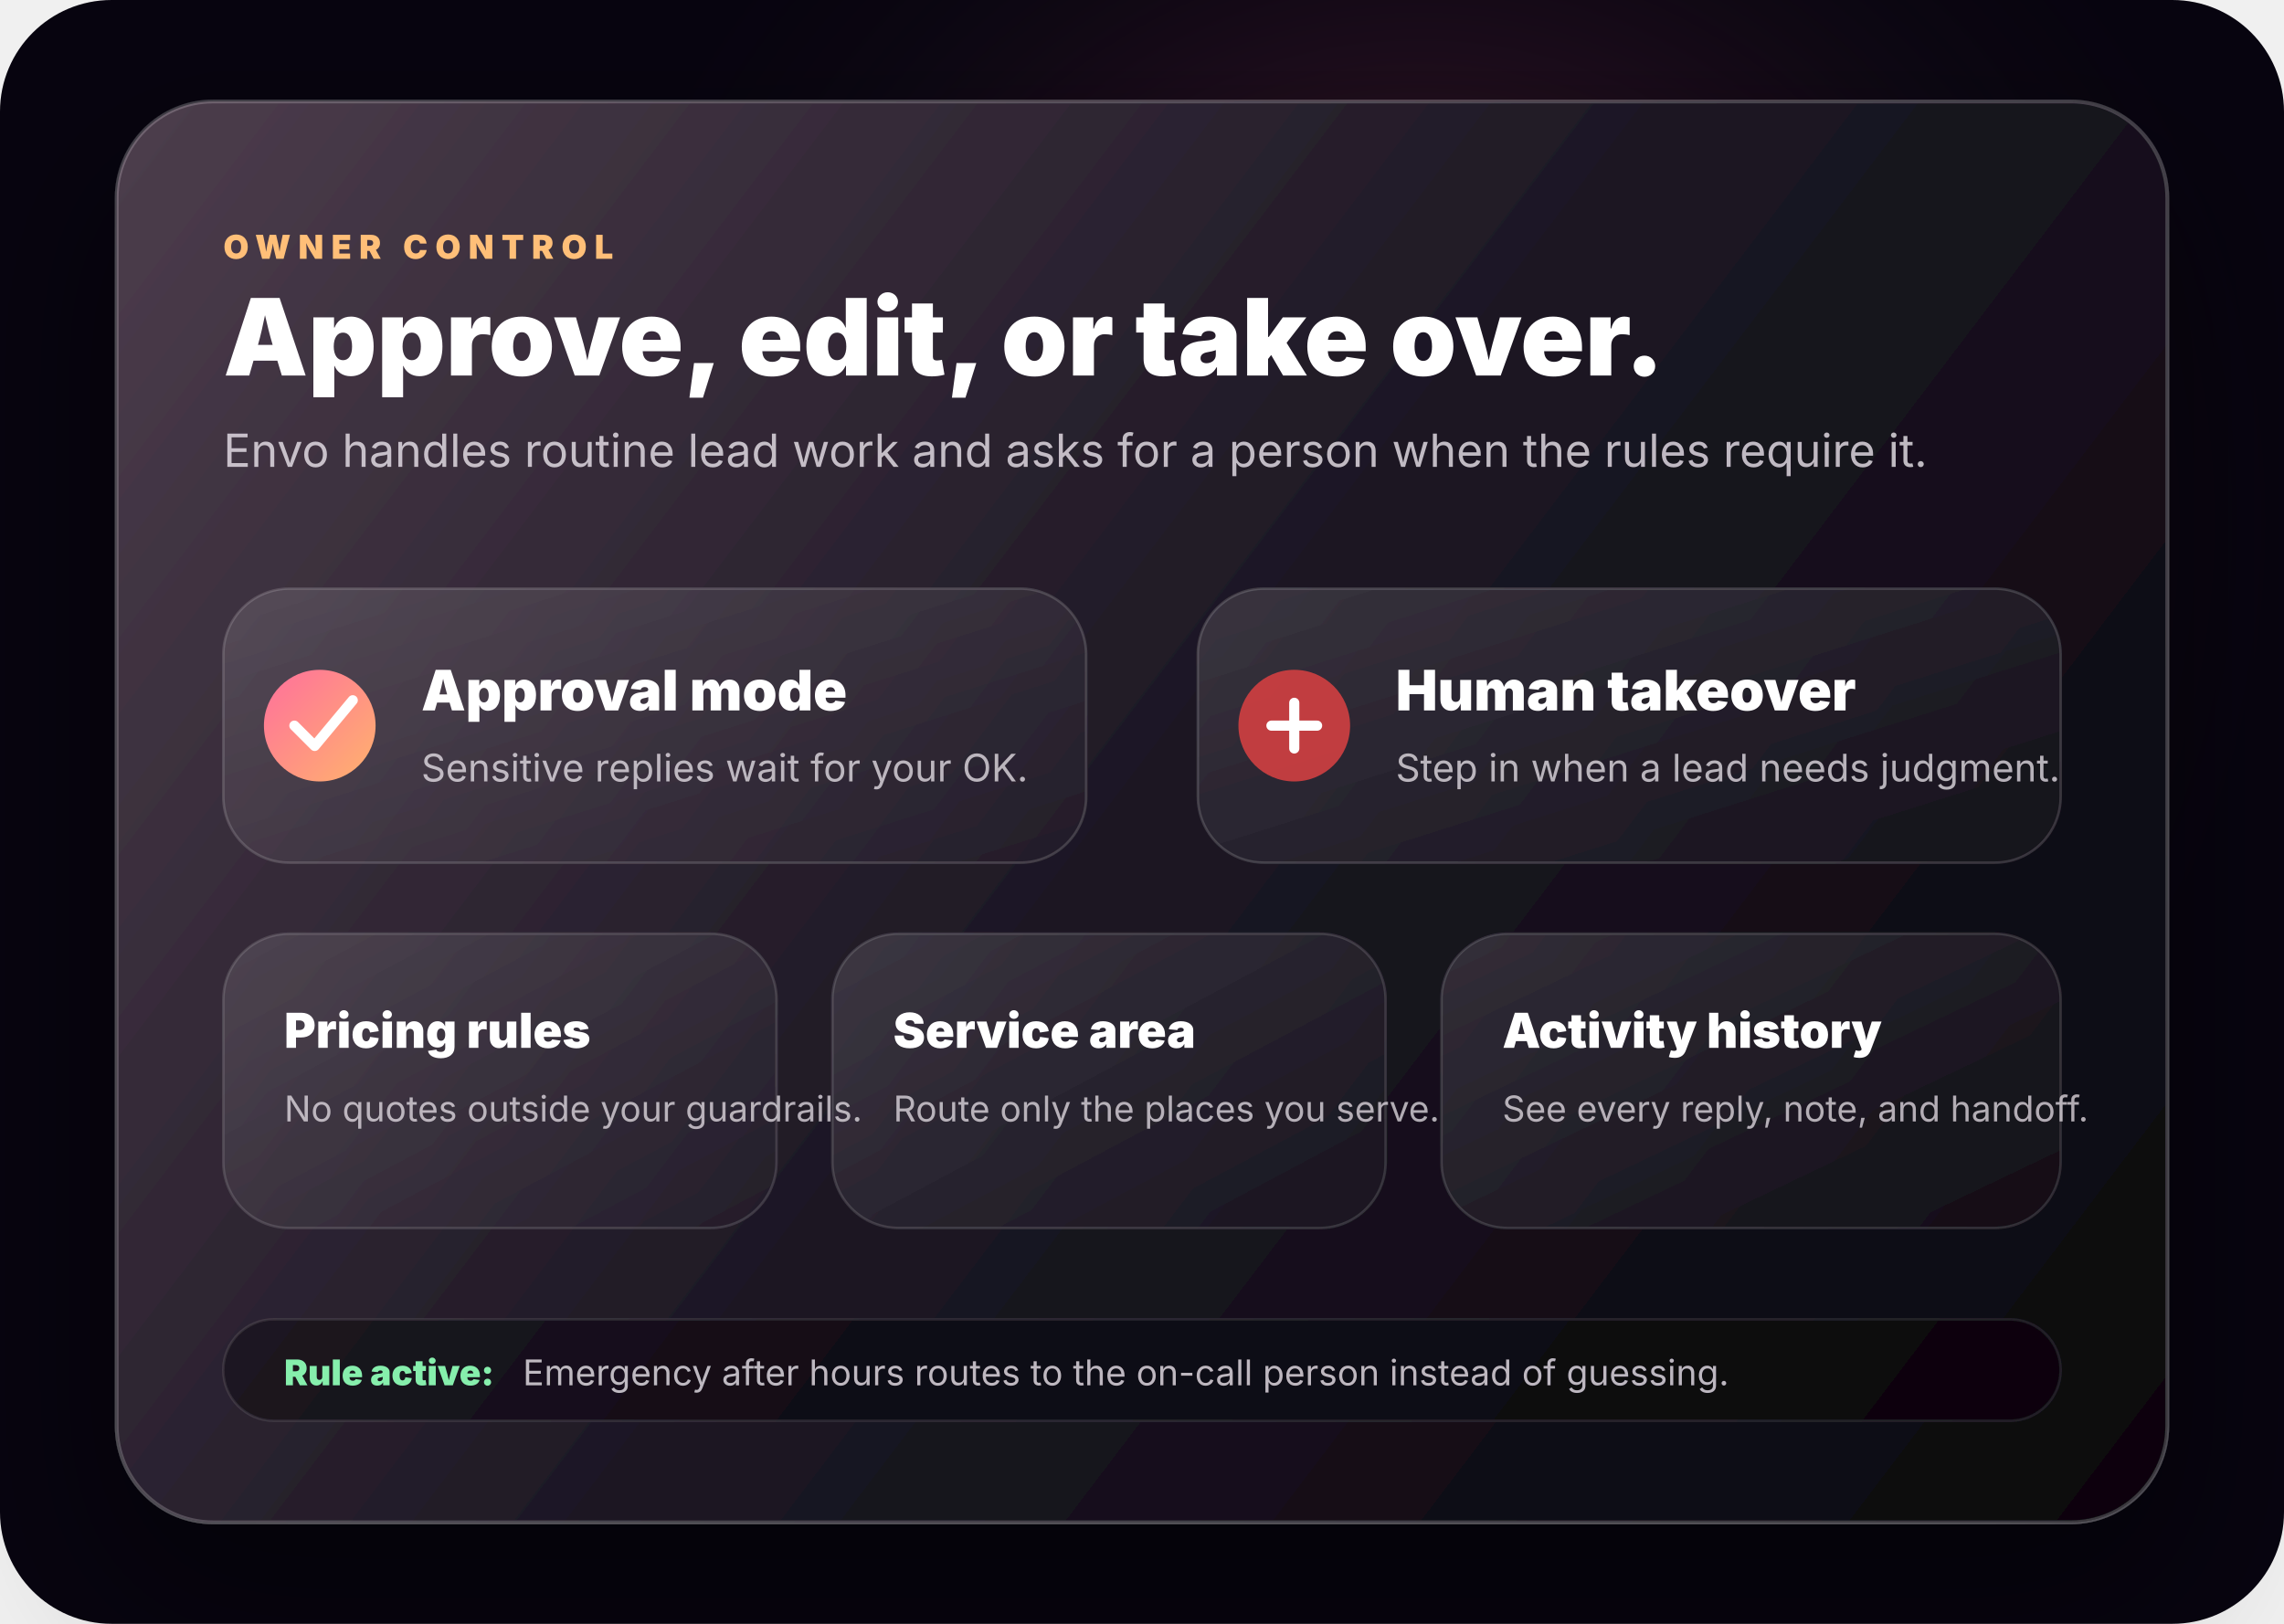
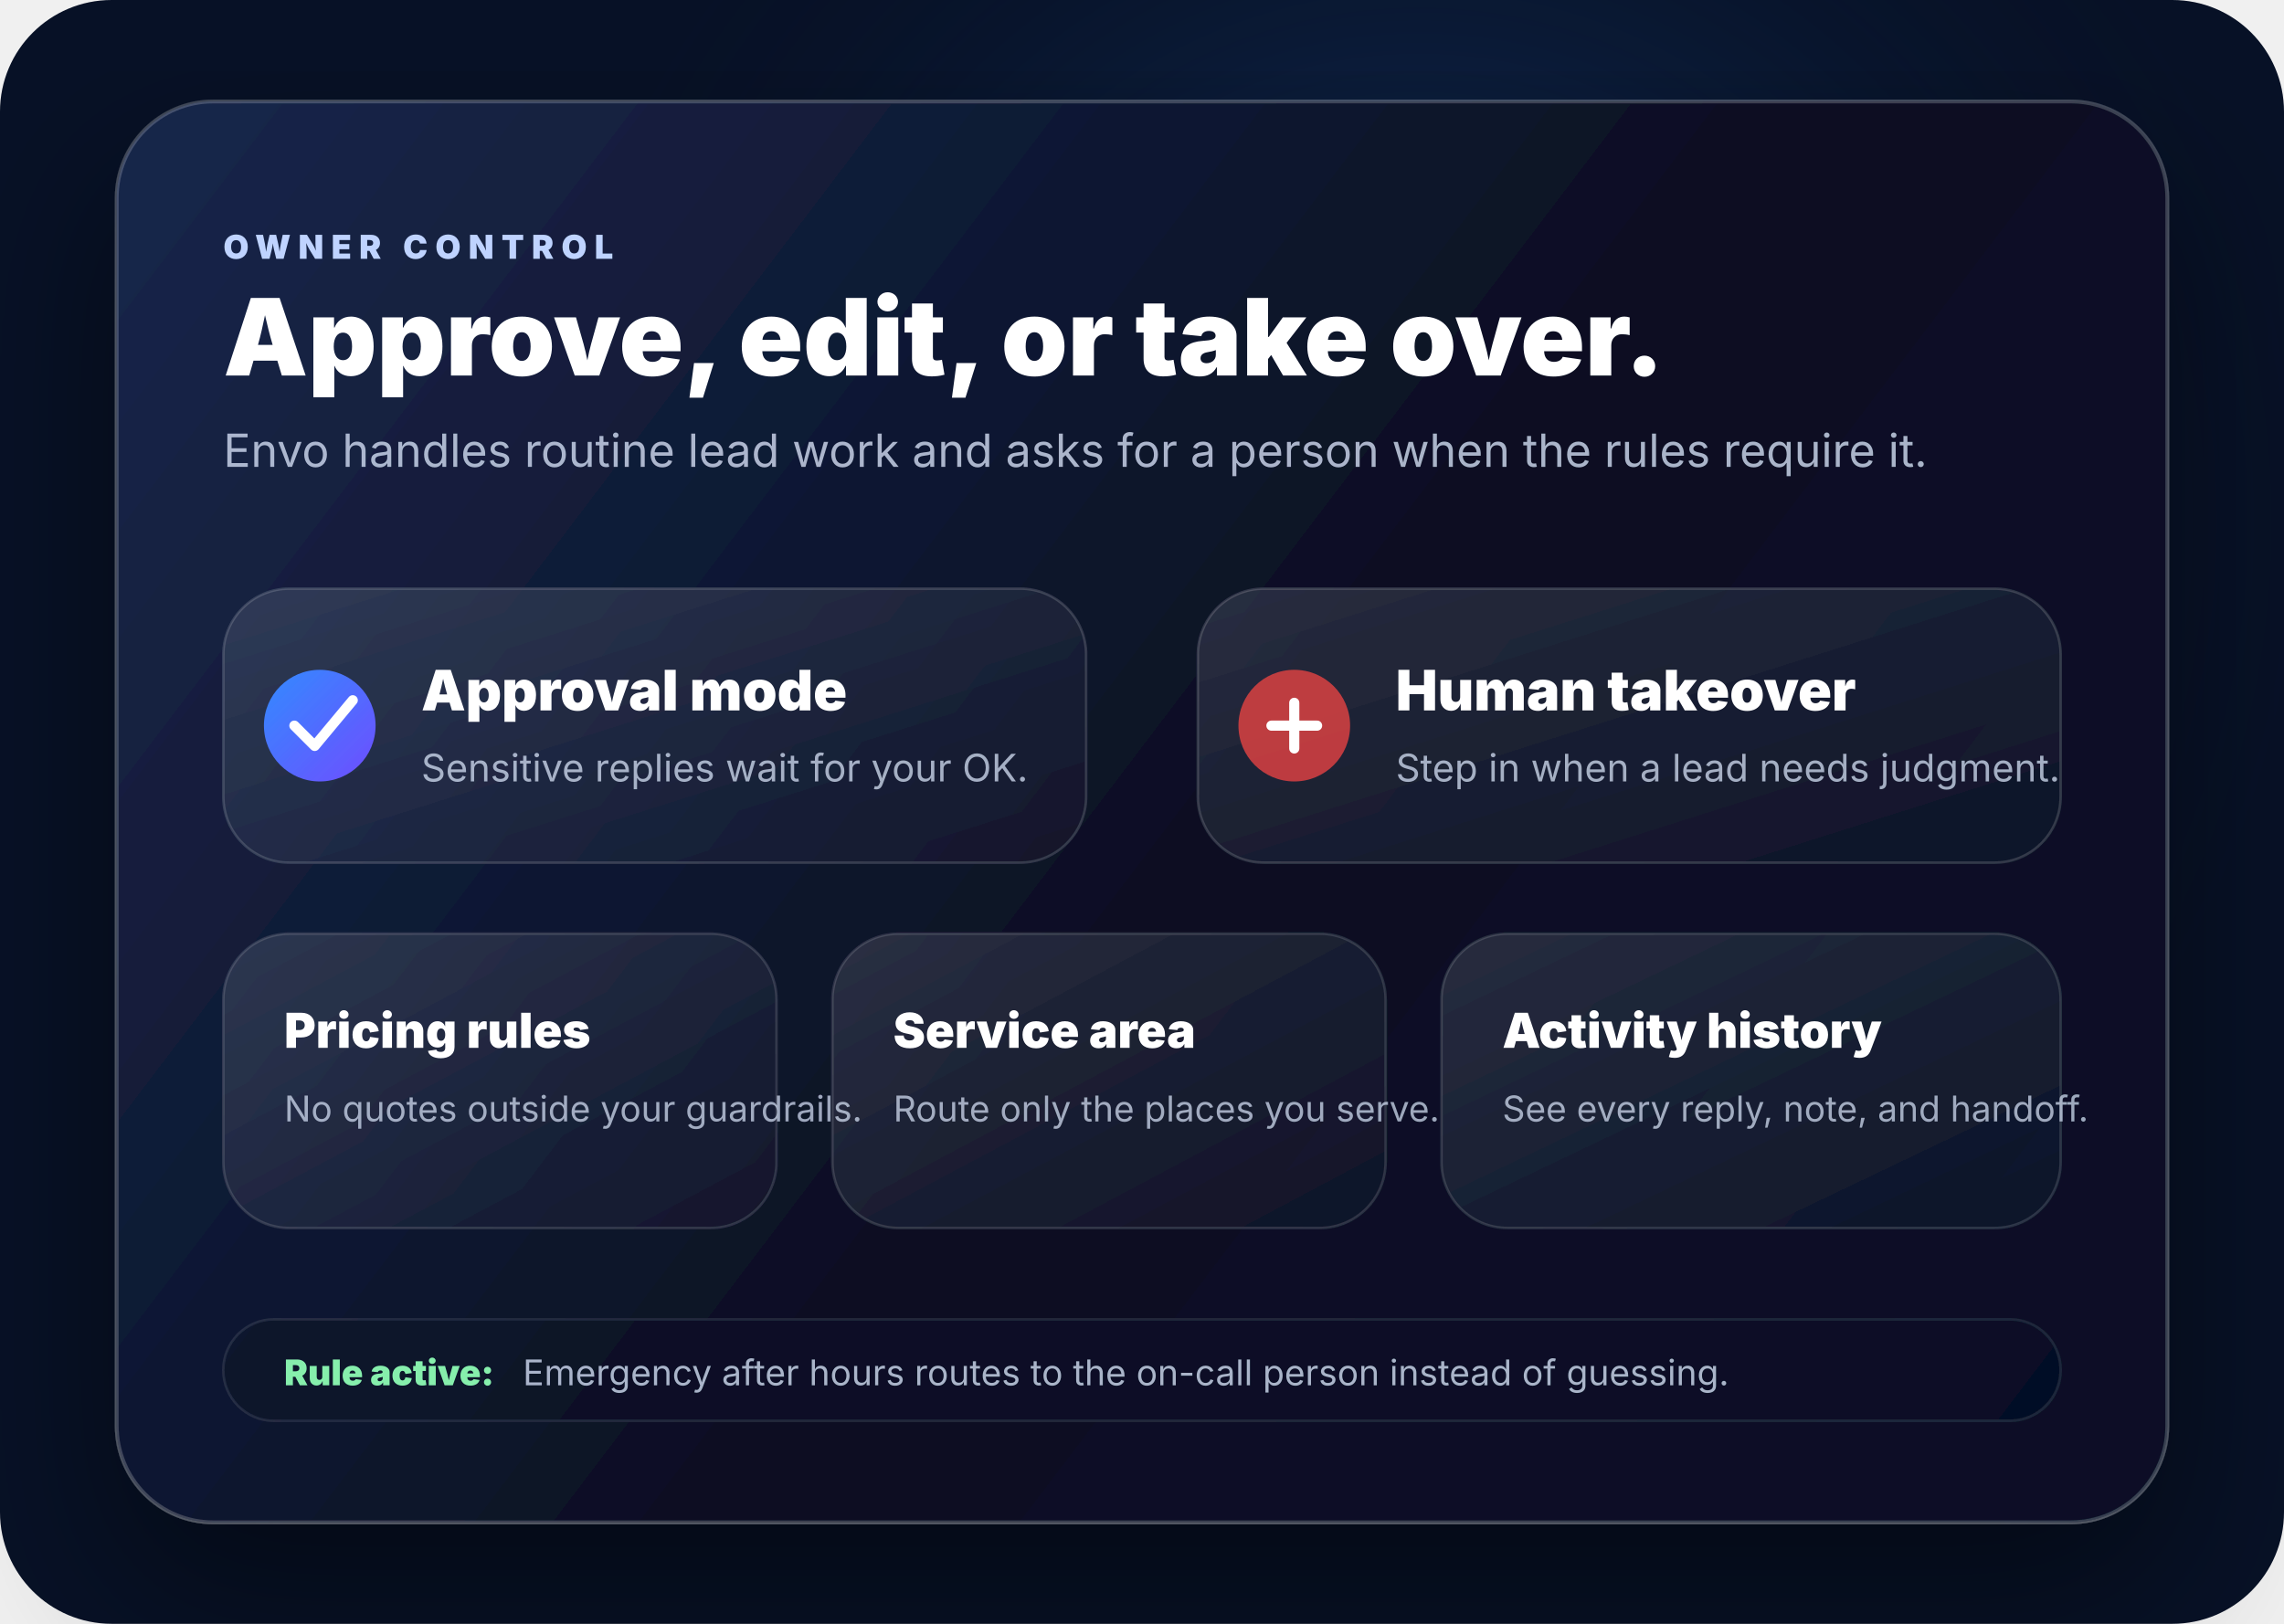
<svg xmlns="http://www.w3.org/2000/svg" width="900" height="640" viewBox="0 0 900 640" fill="none" role="img" aria-labelledby="title desc">
  <defs>
    <linearGradient id="panel" x1="70" y1="40" x2="820" y2="610" gradientUnits="userSpaceOnUse">
-       <stop stop-color="#4b3c4b" />
-       <stop offset=".52" stop-color="#1b1622" />
-       <stop offset="1" stop-color="#09060e" />
+       <stop stop-color="#17264A" />
+       <stop offset=".52" stop-color="#0B1024" />
+       <stop offset="1" stop-color="#071126" />
    </linearGradient>
    <linearGradient id="card" x1="0" y1="0" x2="1" y2="1">
      <stop stop-color="#ffffff" stop-opacity=".12" />
      <stop offset=".65" stop-color="#ffffff" stop-opacity=".045" />
      <stop offset="1" stop-color="#ffffff" stop-opacity=".02" />
    </linearGradient>
-     <linearGradient id="warm" x1="0" y1="0" x2="1" y2="1">
-       <stop stop-color="#ff6f9c" />
-       <stop offset="1" stop-color="#ffb36d" />
+     <linearGradient id="envoGradient" x1="0" y1="0" x2="1" y2="1">
+       <stop stop-color="#328BFF" />
+       <stop offset="1" stop-color="#6F4DFF" />
    </linearGradient>
    <radialGradient id="glow" cx="0" cy="0" r="1" gradientUnits="userSpaceOnUse" gradientTransform="translate(560 205) scale(360)">
-       <stop stop-color="#ff6f9c" stop-opacity=".34" />
-       <stop offset="1" stop-color="#05030a" stop-opacity="0" />
+       <stop stop-color="#328BFF" stop-opacity=".34" />
+       <stop offset="1" stop-color="#071126" stop-opacity="0" />
    </radialGradient>
    <filter id="shadow" x="0" y="-20" width="900" height="700" filterUnits="userSpaceOnUse">
      <feDropShadow dx="0" dy="28" stdDeviation="32" flood-color="#000" flood-opacity=".45" />
    </filter>
  </defs>
-   <rect width="900" height="640" rx="44" fill="#07040f" />
+   <rect width="900" height="640" rx="44" fill="#071126" />
  <rect width="900" height="640" rx="44" fill="url(#glow)" />
  <g filter="url(#shadow)">
    <rect x="46" y="40" width="808" height="560" rx="38" fill="url(#panel)" stroke="#fff" stroke-opacity=".2" stroke-width="1.5" />
    <g font-family="Inter, Segoe UI, Arial, sans-serif">
-       <text x="88" y="102" fill="#ffbf78" font-size="13" font-weight="900" letter-spacing="3">OWNER CONTROL</text>
+       <text x="88" y="102" fill="#BFD3FF" font-size="13" font-weight="900" letter-spacing="3">OWNER CONTROL</text>
      <text x="88" y="148" fill="#fff" font-size="42" font-weight="900">Approve, edit, or take over.</text>
-       <text x="88" y="184" fill="#eee8ef" font-size="18" opacity=".78">Envo handles routine lead work and asks for a person when the rules require it.</text>
+       <text x="88" y="184" fill="#D7E2F7" font-size="18" opacity=".78">Envo handles routine lead work and asks for a person when the rules require it.</text>
      <g transform="translate(88 232)">
        <rect width="340" height="108" rx="26" fill="url(#card)" stroke="#ffffff" stroke-opacity=".16" />
-         <circle cx="38" cy="54" r="22" fill="url(#warm)" />
+         <circle cx="38" cy="54" r="22" fill="url(#envoGradient)" />
        <path d="M28 54l8 8 15-18" stroke="#fff" stroke-width="4" stroke-linecap="round" stroke-linejoin="round" />
        <text x="78" y="48" fill="#fff" font-size="22" font-weight="900">Approval mode</text>
-         <text x="78" y="76" fill="#eee8ef" font-size="15" opacity=".74">Sensitive replies wait for your OK.</text>
+         <text x="78" y="76" fill="#D7E2F7" font-size="15" opacity=".74">Sensitive replies wait for your OK.</text>
      </g>
      <g transform="translate(472 232)">
        <rect width="340" height="108" rx="26" fill="url(#card)" stroke="#ffffff" stroke-opacity=".16" />
        <circle cx="38" cy="54" r="22" fill="#ef4444" fill-opacity=".76" />
        <path d="M29 54h18M38 45v18" stroke="#fff" stroke-width="4" stroke-linecap="round" />
        <text x="78" y="48" fill="#fff" font-size="22" font-weight="900">Human takeover</text>
-         <text x="78" y="76" fill="#eee8ef" font-size="15" opacity=".74">Step in when a lead needs judgment.</text>
+         <text x="78" y="76" fill="#D7E2F7" font-size="15" opacity=".74">Step in when a lead needs judgment.</text>
      </g>
      <g transform="translate(88 368)">
        <rect width="218" height="116" rx="26" fill="url(#card)" stroke="#ffffff" stroke-opacity=".14" />
        <text x="24" y="45" fill="#fff" font-size="19" font-weight="900">Pricing rules</text>
-         <text x="24" y="74" fill="#eee8ef" font-size="14" opacity=".72">No quotes outside your guardrails.</text>
+         <text x="24" y="74" fill="#D7E2F7" font-size="14" opacity=".72">No quotes outside your guardrails.</text>
      </g>
      <g transform="translate(328 368)">
        <rect width="218" height="116" rx="26" fill="url(#card)" stroke="#ffffff" stroke-opacity=".14" />
        <text x="24" y="45" fill="#fff" font-size="19" font-weight="900">Service area</text>
-         <text x="24" y="74" fill="#eee8ef" font-size="14" opacity=".72">Route only the places you serve.</text>
+         <text x="24" y="74" fill="#D7E2F7" font-size="14" opacity=".72">Route only the places you serve.</text>
      </g>
      <g transform="translate(568 368)">
        <rect width="244" height="116" rx="26" fill="url(#card)" stroke="#ffffff" stroke-opacity=".14" />
        <text x="24" y="45" fill="#fff" font-size="19" font-weight="900">Activity history</text>
-         <text x="24" y="74" fill="#eee8ef" font-size="14" opacity=".72">See every reply, note, and handoff.</text>
+         <text x="24" y="74" fill="#D7E2F7" font-size="14" opacity=".72">See every reply, note, and handoff.</text>
      </g>
-       <rect x="88" y="520" width="724" height="40" rx="20" fill="#05030a" fill-opacity=".42" stroke="#ffffff" stroke-opacity=".1" />
+       <rect x="88" y="520" width="724" height="40" rx="20" fill="#071126" fill-opacity=".42" stroke="#ffffff" stroke-opacity=".1" />
      <text x="112" y="546" fill="#86efac" font-size="14" font-weight="900">Rule active:</text>
-       <text x="206" y="546" fill="#eee8ef" font-size="14" opacity=".78">Emergency after hours routes to the on-call person instead of guessing.</text>
+       <text x="206" y="546" fill="#D7E2F7" font-size="14" opacity=".78">Emergency after hours routes to the on-call person instead of guessing.</text>
    </g>
  </g>
</svg>
